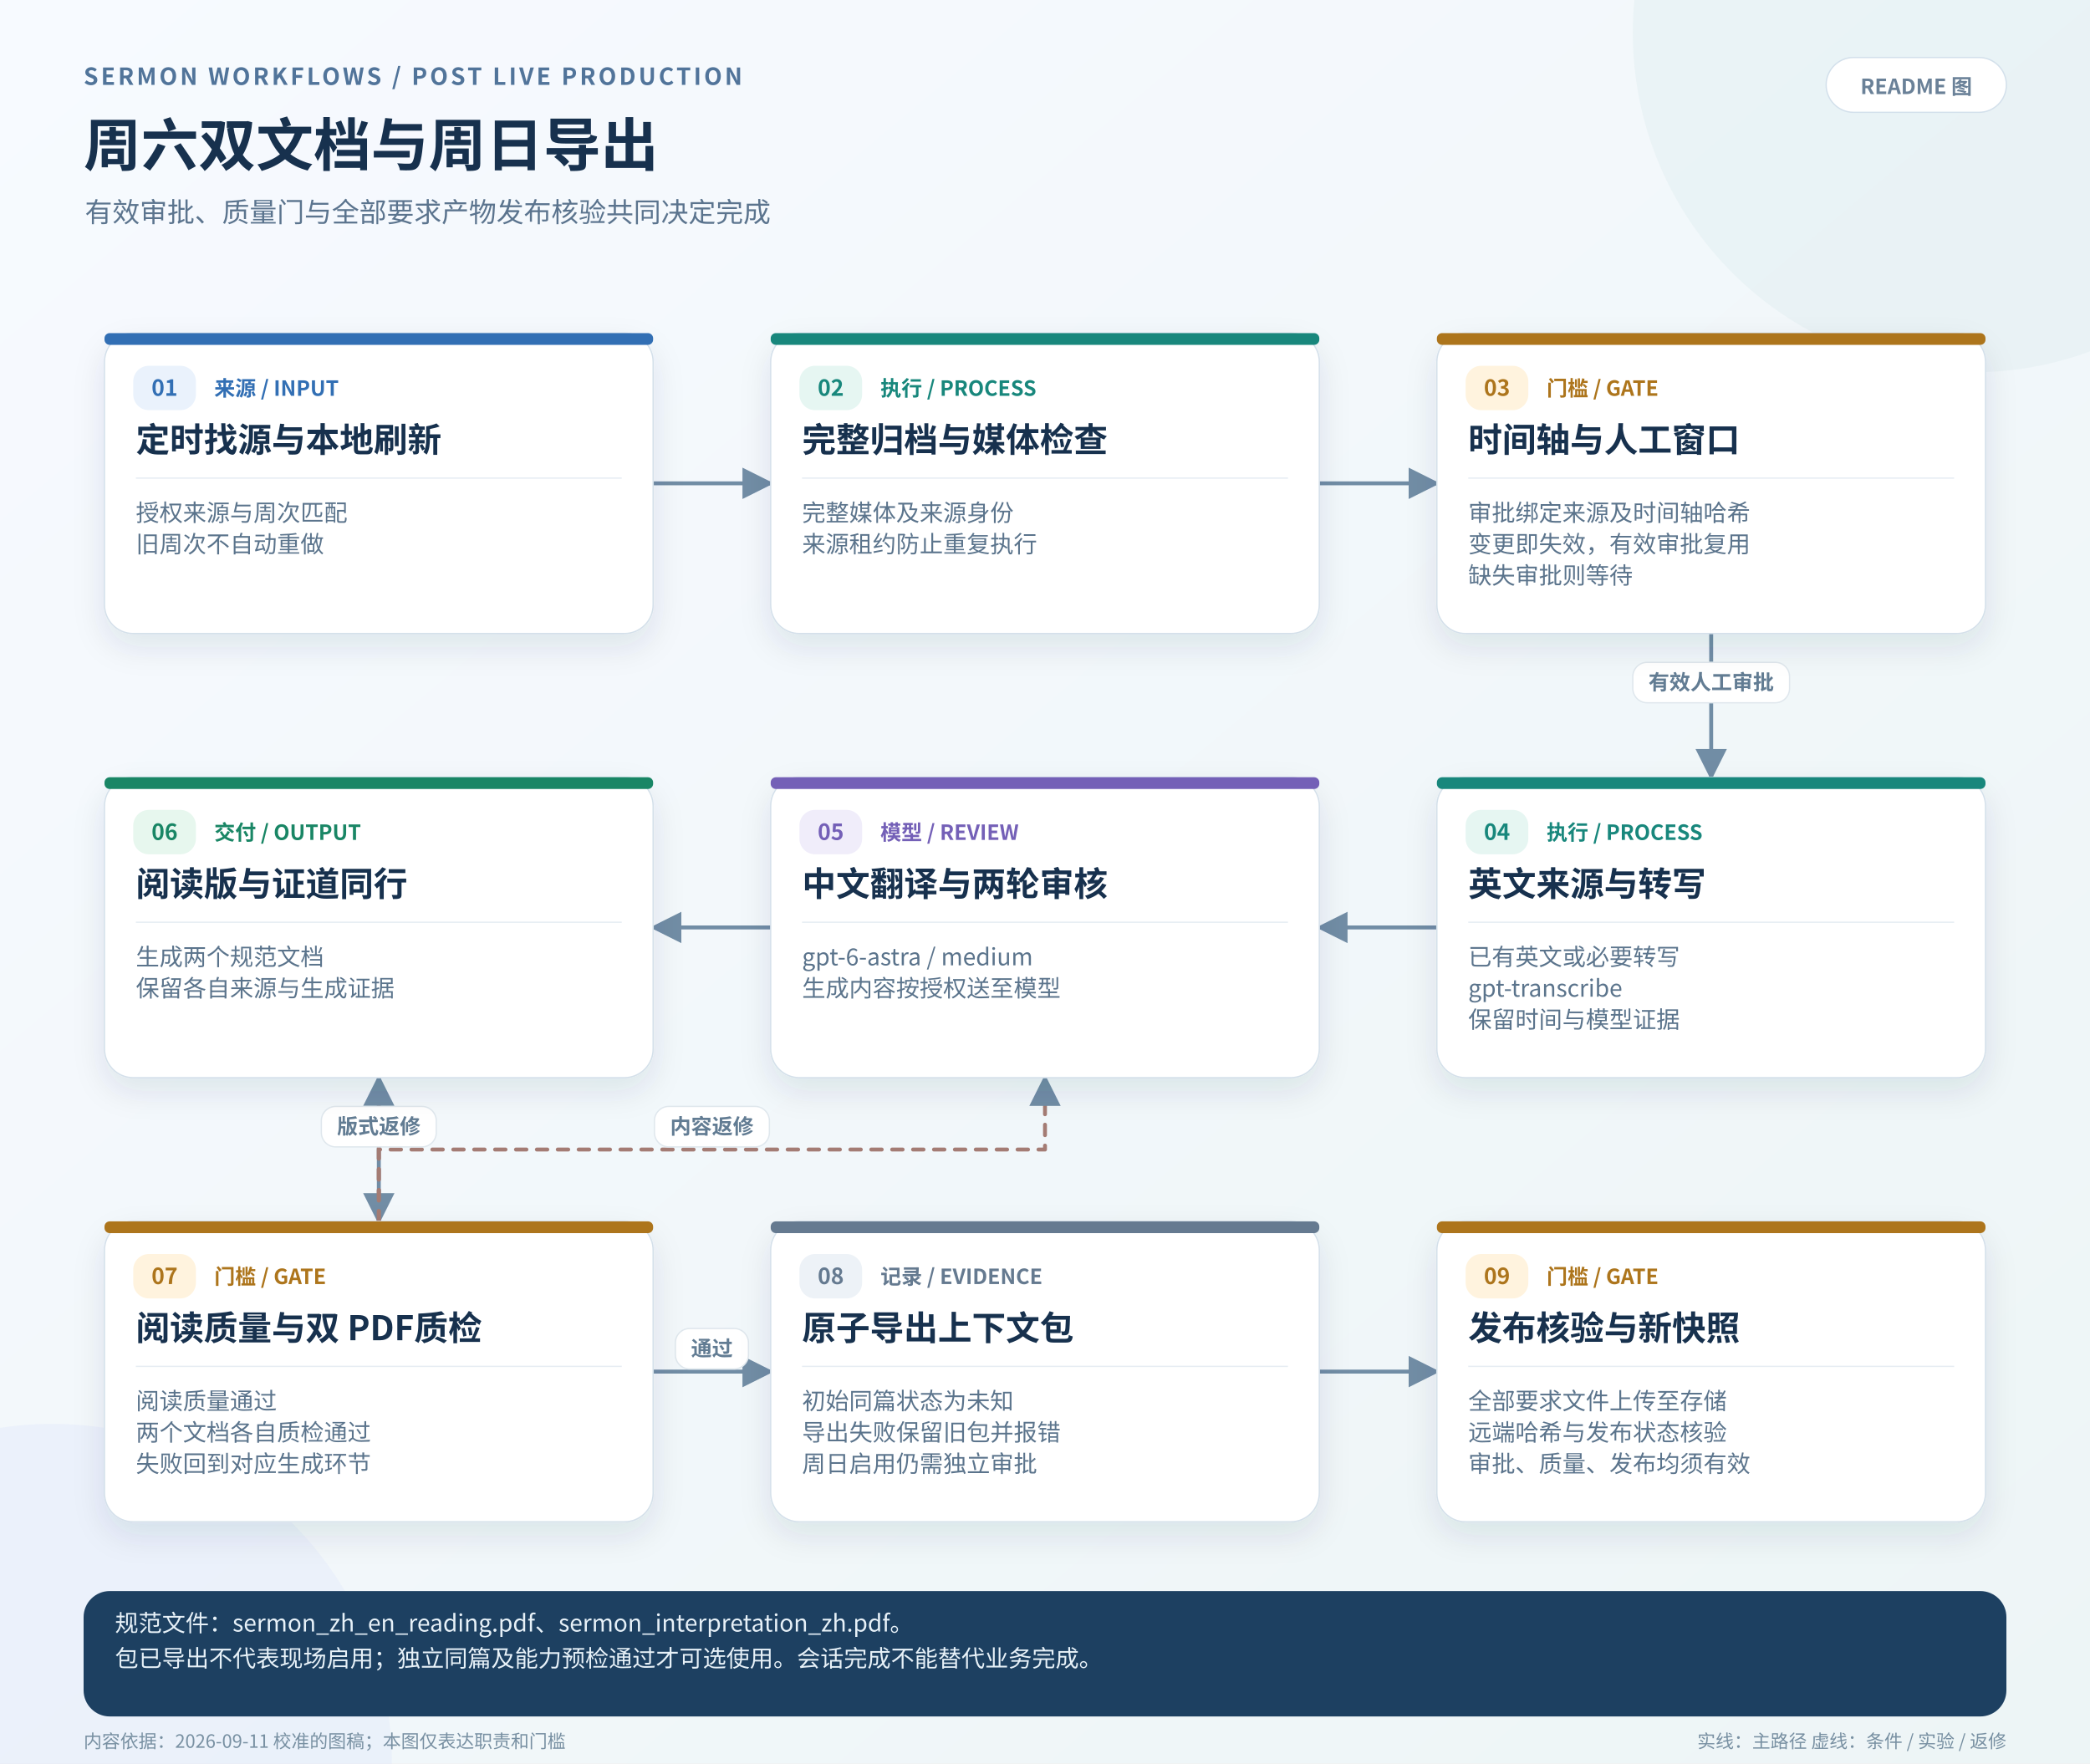
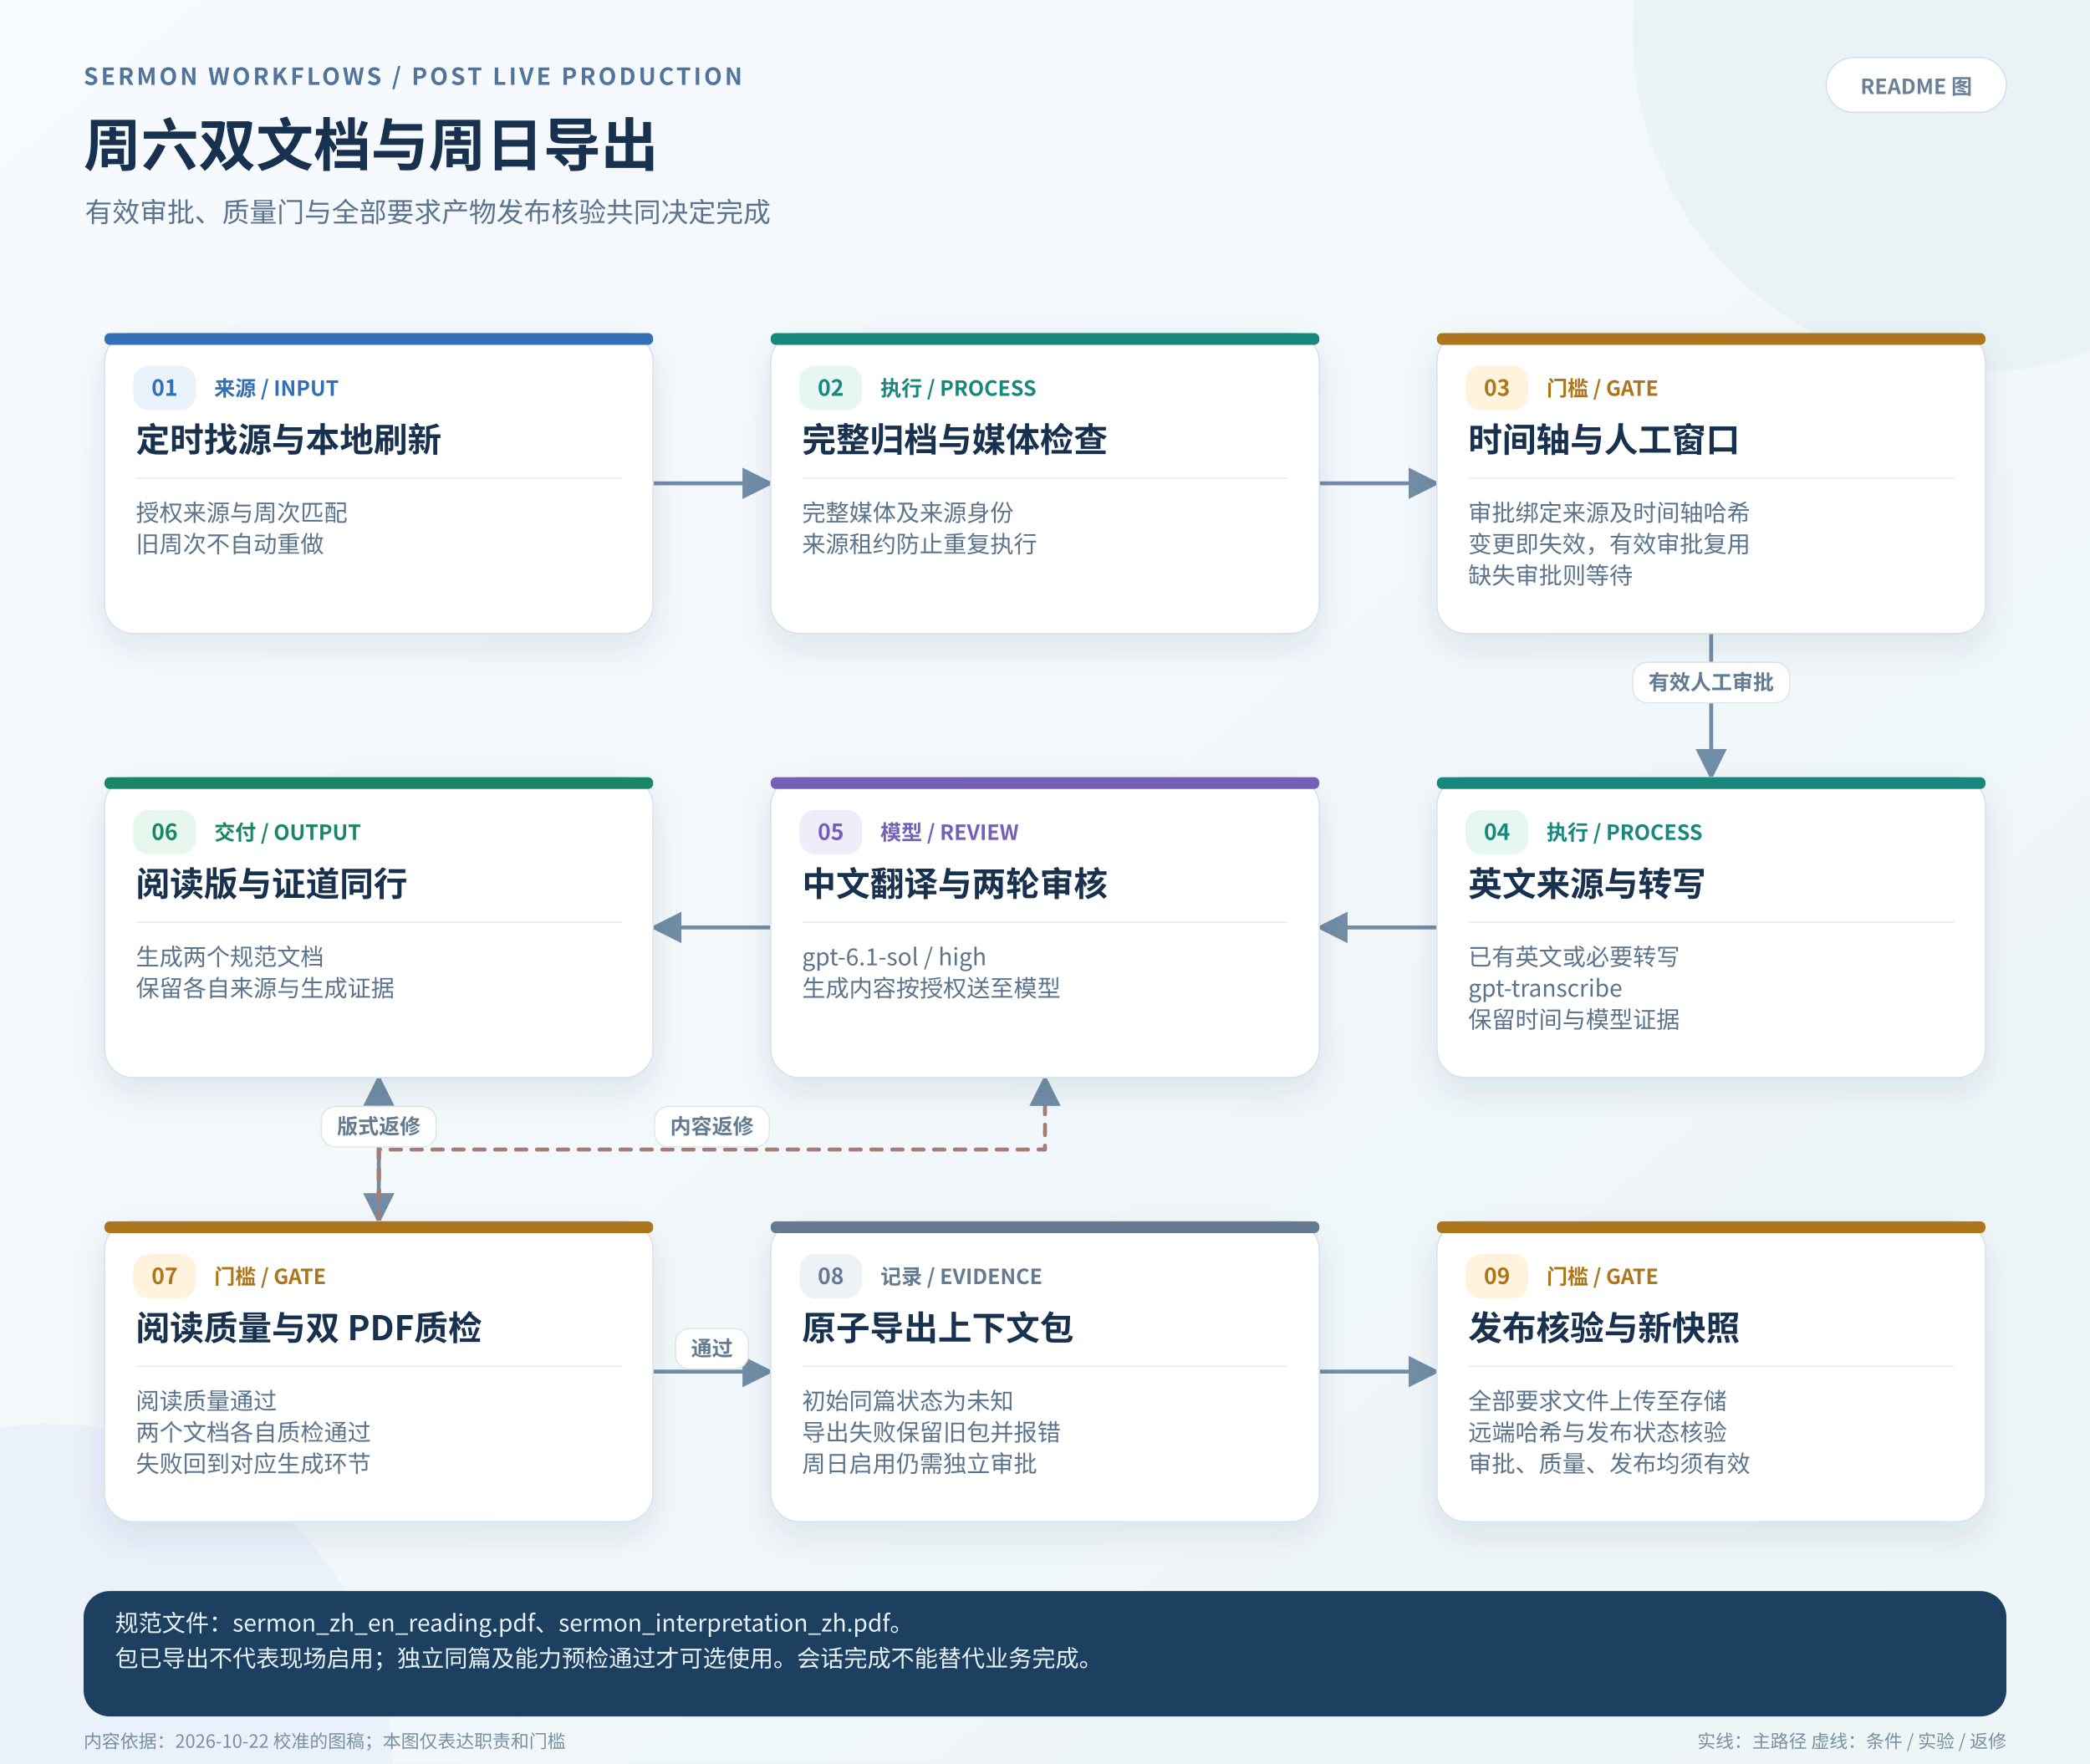
<svg xmlns="http://www.w3.org/2000/svg" width="1600" height="1350" viewBox="0 0 1600 1350" role="img" aria-labelledby="title description">
  <defs>
    <linearGradient id="canvas" x1="0" y1="0" x2="1" y2="1">
      <stop offset="0" stop-color="#f7faff" />
      <stop offset="1" stop-color="#edf5f6" />
    </linearGradient>
    <filter id="card-shadow" x="-15%" y="-25%" width="130%" height="155%">
      <feDropShadow dx="0" dy="10" stdDeviation="12" flood-color="#173452" flood-opacity="0.10" />
    </filter>
    <marker id="arrow" viewBox="0 0 10 10" refX="9" refY="5" markerWidth="8" markerHeight="8" orient="auto">
      <path d="M0 0 L10 5 L0 10 Z" fill="#718da5" />
    </marker>
  </defs>
  <style>text{font-family:-apple-system,BlinkMacSystemFont,'PingFang SC','Noto Sans CJK SC','Microsoft YaHei',sans-serif;font-variant-ligatures:none}</style>
  <rect x="0" y="0" width="1600" height="1350" rx="0" fill="url(#canvas)" stroke="none" />
  <circle cx="1510" cy="25" r="260" fill="#dcebed" opacity="0.4" />
  <circle cx="40" cy="1350" r="260" fill="#e2e9fa" opacity="0.45" />
  <text x="64" y="65" font-size="18" font-weight="700" fill="#51749a" text-anchor="start" letter-spacing="2">SERMON WORKFLOWS  /  POST LIVE PRODUCTION</text>
  <text x="64" y="127" font-size="44" font-weight="750" fill="#17314e" text-anchor="start">周六双文档与周日导出</text>
  <text x="65" y="170" font-size="21" font-weight="400" fill="#5b748e" text-anchor="start">有效审批、质量门与全部要求产物发布核验共同决定完成</text>
  <rect x="1398" y="44" width="138" height="42" rx="21" fill="#ffffff" stroke="#d3e0eb" />
  <text x="1467" y="72" font-size="16" font-weight="650" fill="#6a8198" text-anchor="middle">README 图</text>
  <path data-edge="discover:media" d="M500 370.0 L590 370.0" fill="none" stroke="#718da5" stroke-width="3" stroke-linecap="round" stroke-linejoin="round" stroke-dasharray="none" marker-end="url(#arrow)" />
  <path data-edge="media:approval" d="M1010 370.0 L1100 370.0" fill="none" stroke="#718da5" stroke-width="3" stroke-linecap="round" stroke-linejoin="round" stroke-dasharray="none" marker-end="url(#arrow)" />
  <path data-edge="approval:english" d="M1310.0 485 L1310.0 595" fill="none" stroke="#718da5" stroke-width="3" stroke-linecap="round" stroke-linejoin="round" stroke-dasharray="none" marker-end="url(#arrow)" />
  <rect x="1250.0" y="507.0" width="120" height="31" rx="11" fill="#ffffff" stroke="#dfe7ed" />
  <text x="1310.0" y="528.0" font-size="16" font-weight="650" fill="#627c93" text-anchor="middle">有效人工审批</text>
  <path data-edge="english:review" d="M1100 710.0 L1010 710.0" fill="none" stroke="#718da5" stroke-width="3" stroke-linecap="round" stroke-linejoin="round" stroke-dasharray="none" marker-end="url(#arrow)" />
  <path data-edge="review:pdf" d="M590 710.0 L500 710.0" fill="none" stroke="#718da5" stroke-width="3" stroke-linecap="round" stroke-linejoin="round" stroke-dasharray="none" marker-end="url(#arrow)" />
  <path data-edge="pdf:qa" d="M290.0 825 L290.0 935" fill="none" stroke="#718da5" stroke-width="3" stroke-linecap="round" stroke-linejoin="round" stroke-dasharray="none" marker-end="url(#arrow)" />
  <path data-edge="qa:review" d="M290.0 935 L290.0 880.0 L800.0 880.0 L800.0 825" fill="none" stroke="#a47c74" stroke-width="3" stroke-linecap="round" stroke-linejoin="round" stroke-dasharray="8 8" marker-end="url(#arrow)" />
  <rect x="501.0" y="847.0" width="88" height="31" rx="11" fill="#ffffff" stroke="#dfe7ed" />
  <text x="545.0" y="868.0" font-size="16" font-weight="650" fill="#627c93" text-anchor="middle">内容返修</text>
  <path data-edge="qa:pdf" d="M290.0 935 L290.0 825" fill="none" stroke="#a47c74" stroke-width="3" stroke-linecap="round" stroke-linejoin="round" stroke-dasharray="8 8" marker-end="url(#arrow)" />
  <rect x="246.0" y="847.0" width="88" height="31" rx="11" fill="#ffffff" stroke="#dfe7ed" />
  <text x="290.0" y="868.0" font-size="16" font-weight="650" fill="#627c93" text-anchor="middle">版式返修</text>
  <path data-edge="qa:pack" d="M500 1050.0 L590 1050.0" fill="none" stroke="#718da5" stroke-width="3" stroke-linecap="round" stroke-linejoin="round" stroke-dasharray="none" marker-end="url(#arrow)" />
  <rect x="517.0" y="1017.0" width="56" height="31" rx="11" fill="#ffffff" stroke="#dfe7ed" />
  <text x="545.0" y="1038.0" font-size="16" font-weight="650" fill="#627c93" text-anchor="middle">通过</text>
  <path data-edge="pack:publish" d="M1010 1050.0 L1100 1050.0" fill="none" stroke="#718da5" stroke-width="3" stroke-linecap="round" stroke-linejoin="round" stroke-dasharray="none" marker-end="url(#arrow)" />
  <g id="node-discover" data-node="discover">
    <rect x="80" y="255" width="420" height="230" rx="22" fill="#ffffff" stroke="#d4e0ea" filter="url(#card-shadow)" />
    <rect x="80" y="255" width="420" height="9" rx="4" fill="#326fb4" stroke="none" />
    <rect x="102" y="280" width="48" height="34" rx="12" fill="#eaf2fc" stroke="none" />
    <text x="126" y="303" font-size="17" font-weight="750" fill="#326fb4" text-anchor="middle">01</text>
    <text x="164" y="303" font-size="16" font-weight="700" fill="#326fb4" text-anchor="start">来源 / INPUT</text>
    <text x="104" y="346" font-size="26" font-weight="700" fill="#17314e" text-anchor="start">定时找源与本地刷新</text>
    <path d="M104 366H476" stroke="#e6edf3" />
    <text x="104" y="399" font-size="18" font-weight="400" fill="#5b748c" text-anchor="start">授权来源与周次匹配</text>
    <text x="104" y="423" font-size="18" font-weight="400" fill="#5b748c" text-anchor="start">旧周次不自动重做</text>
  </g>
  <g id="node-media" data-node="media">
    <rect x="590" y="255" width="420" height="230" rx="22" fill="#ffffff" stroke="#d4e0ea" filter="url(#card-shadow)" />
    <rect x="590" y="255" width="420" height="9" rx="4" fill="#18877c" stroke="none" />
    <rect x="612" y="280" width="48" height="34" rx="12" fill="#e6f6f2" stroke="none" />
    <text x="636" y="303" font-size="17" font-weight="750" fill="#18877c" text-anchor="middle">02</text>
    <text x="674" y="303" font-size="16" font-weight="700" fill="#18877c" text-anchor="start">执行 / PROCESS</text>
    <text x="614" y="346" font-size="26" font-weight="700" fill="#17314e" text-anchor="start">完整归档与媒体检查</text>
    <path d="M614 366H986" stroke="#e6edf3" />
    <text x="614" y="399" font-size="18" font-weight="400" fill="#5b748c" text-anchor="start">完整媒体及来源身份</text>
    <text x="614" y="423" font-size="18" font-weight="400" fill="#5b748c" text-anchor="start">来源租约防止重复执行</text>
  </g>
  <g id="node-approval" data-node="approval">
    <rect x="1100" y="255" width="420" height="230" rx="22" fill="#ffffff" stroke="#d4e0ea" filter="url(#card-shadow)" />
    <rect x="1100" y="255" width="420" height="9" rx="4" fill="#ad751c" stroke="none" />
    <rect x="1122" y="280" width="48" height="34" rx="12" fill="#fff3de" stroke="none" />
    <text x="1146" y="303" font-size="17" font-weight="750" fill="#ad751c" text-anchor="middle">03</text>
    <text x="1184" y="303" font-size="16" font-weight="700" fill="#ad751c" text-anchor="start">门槛 / GATE</text>
    <text x="1124" y="346" font-size="26" font-weight="700" fill="#17314e" text-anchor="start">时间轴与人工窗口</text>
    <path d="M1124 366H1496" stroke="#e6edf3" />
    <text x="1124" y="399" font-size="18" font-weight="400" fill="#5b748c" text-anchor="start">审批绑定来源及时间轴哈希</text>
    <text x="1124" y="423" font-size="18" font-weight="400" fill="#5b748c" text-anchor="start">变更即失效，有效审批复用</text>
    <text x="1124" y="447" font-size="18" font-weight="400" fill="#5b748c" text-anchor="start">缺失审批则等待</text>
  </g>
  <g id="node-english" data-node="english">
    <rect x="1100" y="595" width="420" height="230" rx="22" fill="#ffffff" stroke="#d4e0ea" filter="url(#card-shadow)" />
    <rect x="1100" y="595" width="420" height="9" rx="4" fill="#18877c" stroke="none" />
    <rect x="1122" y="620" width="48" height="34" rx="12" fill="#e6f6f2" stroke="none" />
    <text x="1146" y="643" font-size="17" font-weight="750" fill="#18877c" text-anchor="middle">04</text>
    <text x="1184" y="643" font-size="16" font-weight="700" fill="#18877c" text-anchor="start">执行 / PROCESS</text>
    <text x="1124" y="686" font-size="26" font-weight="700" fill="#17314e" text-anchor="start">英文来源与转写</text>
    <path d="M1124 706H1496" stroke="#e6edf3" />
    <text x="1124" y="739" font-size="18" font-weight="400" fill="#5b748c" text-anchor="start">已有英文或必要转写</text>
    <text x="1124" y="763" font-size="18" font-weight="400" fill="#5b748c" text-anchor="start">gpt-transcribe</text>
    <text x="1124" y="787" font-size="18" font-weight="400" fill="#5b748c" text-anchor="start">保留时间与模型证据</text>
  </g>
  <g id="node-review" data-node="review">
    <rect x="590" y="595" width="420" height="230" rx="22" fill="#ffffff" stroke="#d4e0ea" filter="url(#card-shadow)" />
    <rect x="590" y="595" width="420" height="9" rx="4" fill="#7460b7" stroke="none" />
    <rect x="612" y="620" width="48" height="34" rx="12" fill="#f0edfa" stroke="none" />
    <text x="636" y="643" font-size="17" font-weight="750" fill="#7460b7" text-anchor="middle">05</text>
    <text x="674" y="643" font-size="16" font-weight="700" fill="#7460b7" text-anchor="start">模型 / REVIEW</text>
    <text x="614" y="686" font-size="26" font-weight="700" fill="#17314e" text-anchor="start">中文翻译与两轮审核</text>
    <path d="M614 706H986" stroke="#e6edf3" />
-     <text x="614" y="739" font-size="18" font-weight="400" fill="#5b748c" text-anchor="start">gpt-6-astra / medium</text>
+     <text x="614" y="739" font-size="18" font-weight="400" fill="#5b748c" text-anchor="start">gpt-6.1-sol / high</text>
    <text x="614" y="763" font-size="18" font-weight="400" fill="#5b748c" text-anchor="start">生成内容按授权送至模型</text>
  </g>
  <g id="node-pdf" data-node="pdf">
    <rect x="80" y="595" width="420" height="230" rx="22" fill="#ffffff" stroke="#d4e0ea" filter="url(#card-shadow)" />
    <rect x="80" y="595" width="420" height="9" rx="4" fill="#198665" stroke="none" />
    <rect x="102" y="620" width="48" height="34" rx="12" fill="#e7f7ee" stroke="none" />
    <text x="126" y="643" font-size="17" font-weight="750" fill="#198665" text-anchor="middle">06</text>
    <text x="164" y="643" font-size="16" font-weight="700" fill="#198665" text-anchor="start">交付 / OUTPUT</text>
    <text x="104" y="686" font-size="26" font-weight="700" fill="#17314e" text-anchor="start">阅读版与证道同行</text>
    <path d="M104 706H476" stroke="#e6edf3" />
    <text x="104" y="739" font-size="18" font-weight="400" fill="#5b748c" text-anchor="start">生成两个规范文档</text>
    <text x="104" y="763" font-size="18" font-weight="400" fill="#5b748c" text-anchor="start">保留各自来源与生成证据</text>
  </g>
  <g id="node-qa" data-node="qa">
    <rect x="80" y="935" width="420" height="230" rx="22" fill="#ffffff" stroke="#d4e0ea" filter="url(#card-shadow)" />
    <rect x="80" y="935" width="420" height="9" rx="4" fill="#ad751c" stroke="none" />
    <rect x="102" y="960" width="48" height="34" rx="12" fill="#fff3de" stroke="none" />
    <text x="126" y="983" font-size="17" font-weight="750" fill="#ad751c" text-anchor="middle">07</text>
    <text x="164" y="983" font-size="16" font-weight="700" fill="#ad751c" text-anchor="start">门槛 / GATE</text>
    <text x="104" y="1026" font-size="26" font-weight="700" fill="#17314e" text-anchor="start">阅读质量与双 PDF质检</text>
    <path d="M104 1046H476" stroke="#e6edf3" />
    <text x="104" y="1079" font-size="18" font-weight="400" fill="#5b748c" text-anchor="start">阅读质量通过</text>
    <text x="104" y="1103" font-size="18" font-weight="400" fill="#5b748c" text-anchor="start">两个文档各自质检通过</text>
    <text x="104" y="1127" font-size="18" font-weight="400" fill="#5b748c" text-anchor="start">失败回到对应生成环节</text>
  </g>
  <g id="node-pack" data-node="pack">
    <rect x="590" y="935" width="420" height="230" rx="22" fill="#ffffff" stroke="#d4e0ea" filter="url(#card-shadow)" />
    <rect x="590" y="935" width="420" height="9" rx="4" fill="#657a90" stroke="none" />
    <rect x="612" y="960" width="48" height="34" rx="12" fill="#edf2f7" stroke="none" />
    <text x="636" y="983" font-size="17" font-weight="750" fill="#657a90" text-anchor="middle">08</text>
    <text x="674" y="983" font-size="16" font-weight="700" fill="#657a90" text-anchor="start">记录 / EVIDENCE</text>
    <text x="614" y="1026" font-size="26" font-weight="700" fill="#17314e" text-anchor="start">原子导出上下文包</text>
    <path d="M614 1046H986" stroke="#e6edf3" />
    <text x="614" y="1079" font-size="18" font-weight="400" fill="#5b748c" text-anchor="start">初始同篇状态为未知</text>
    <text x="614" y="1103" font-size="18" font-weight="400" fill="#5b748c" text-anchor="start">导出失败保留旧包并报错</text>
    <text x="614" y="1127" font-size="18" font-weight="400" fill="#5b748c" text-anchor="start">周日启用仍需独立审批</text>
  </g>
  <g id="node-publish" data-node="publish">
    <rect x="1100" y="935" width="420" height="230" rx="22" fill="#ffffff" stroke="#d4e0ea" filter="url(#card-shadow)" />
    <rect x="1100" y="935" width="420" height="9" rx="4" fill="#ad751c" stroke="none" />
    <rect x="1122" y="960" width="48" height="34" rx="12" fill="#fff3de" stroke="none" />
    <text x="1146" y="983" font-size="17" font-weight="750" fill="#ad751c" text-anchor="middle">09</text>
    <text x="1184" y="983" font-size="16" font-weight="700" fill="#ad751c" text-anchor="start">门槛 / GATE</text>
    <text x="1124" y="1026" font-size="26" font-weight="700" fill="#17314e" text-anchor="start">发布核验与新快照</text>
    <path d="M1124 1046H1496" stroke="#e6edf3" />
    <text x="1124" y="1079" font-size="18" font-weight="400" fill="#5b748c" text-anchor="start">全部要求文件上传至存储</text>
    <text x="1124" y="1103" font-size="18" font-weight="400" fill="#5b748c" text-anchor="start">远端哈希与发布状态核验</text>
    <text x="1124" y="1127" font-size="18" font-weight="400" fill="#5b748c" text-anchor="start">审批、质量、发布均须有效</text>
  </g>
  <rect x="64" y="1218" width="1472" height="96" rx="20" fill="#1d4061" stroke="none" />
  <text x="88" y="1249" font-size="18" font-weight="500" fill="#e7f1f8" text-anchor="start">规范文件：sermon_zh_en_reading.pdf、sermon_interpretation_zh.pdf。</text>
  <text x="88" y="1276" font-size="18" font-weight="500" fill="#e7f1f8" text-anchor="start">包已导出不代表现场启用；独立同篇及能力预检通过才可选使用。会话完成不能替代业务完成。</text>
-   <text x="64" y="1338" font-size="14" font-weight="400" fill="#7890a2" text-anchor="start">内容依据：2026-09-11 校准的图稿；本图仅表达职责和门槛</text>
+   <text x="64" y="1338" font-size="14" font-weight="400" fill="#7890a2" text-anchor="start">内容依据：2026-10-22 校准的图稿；本图仅表达职责和门槛</text>
  <text x="1536" y="1338" font-size="14" font-weight="400" fill="#7890a2" text-anchor="end">实线：主路径    虚线：条件 / 实验 / 返修</text>
</svg>
